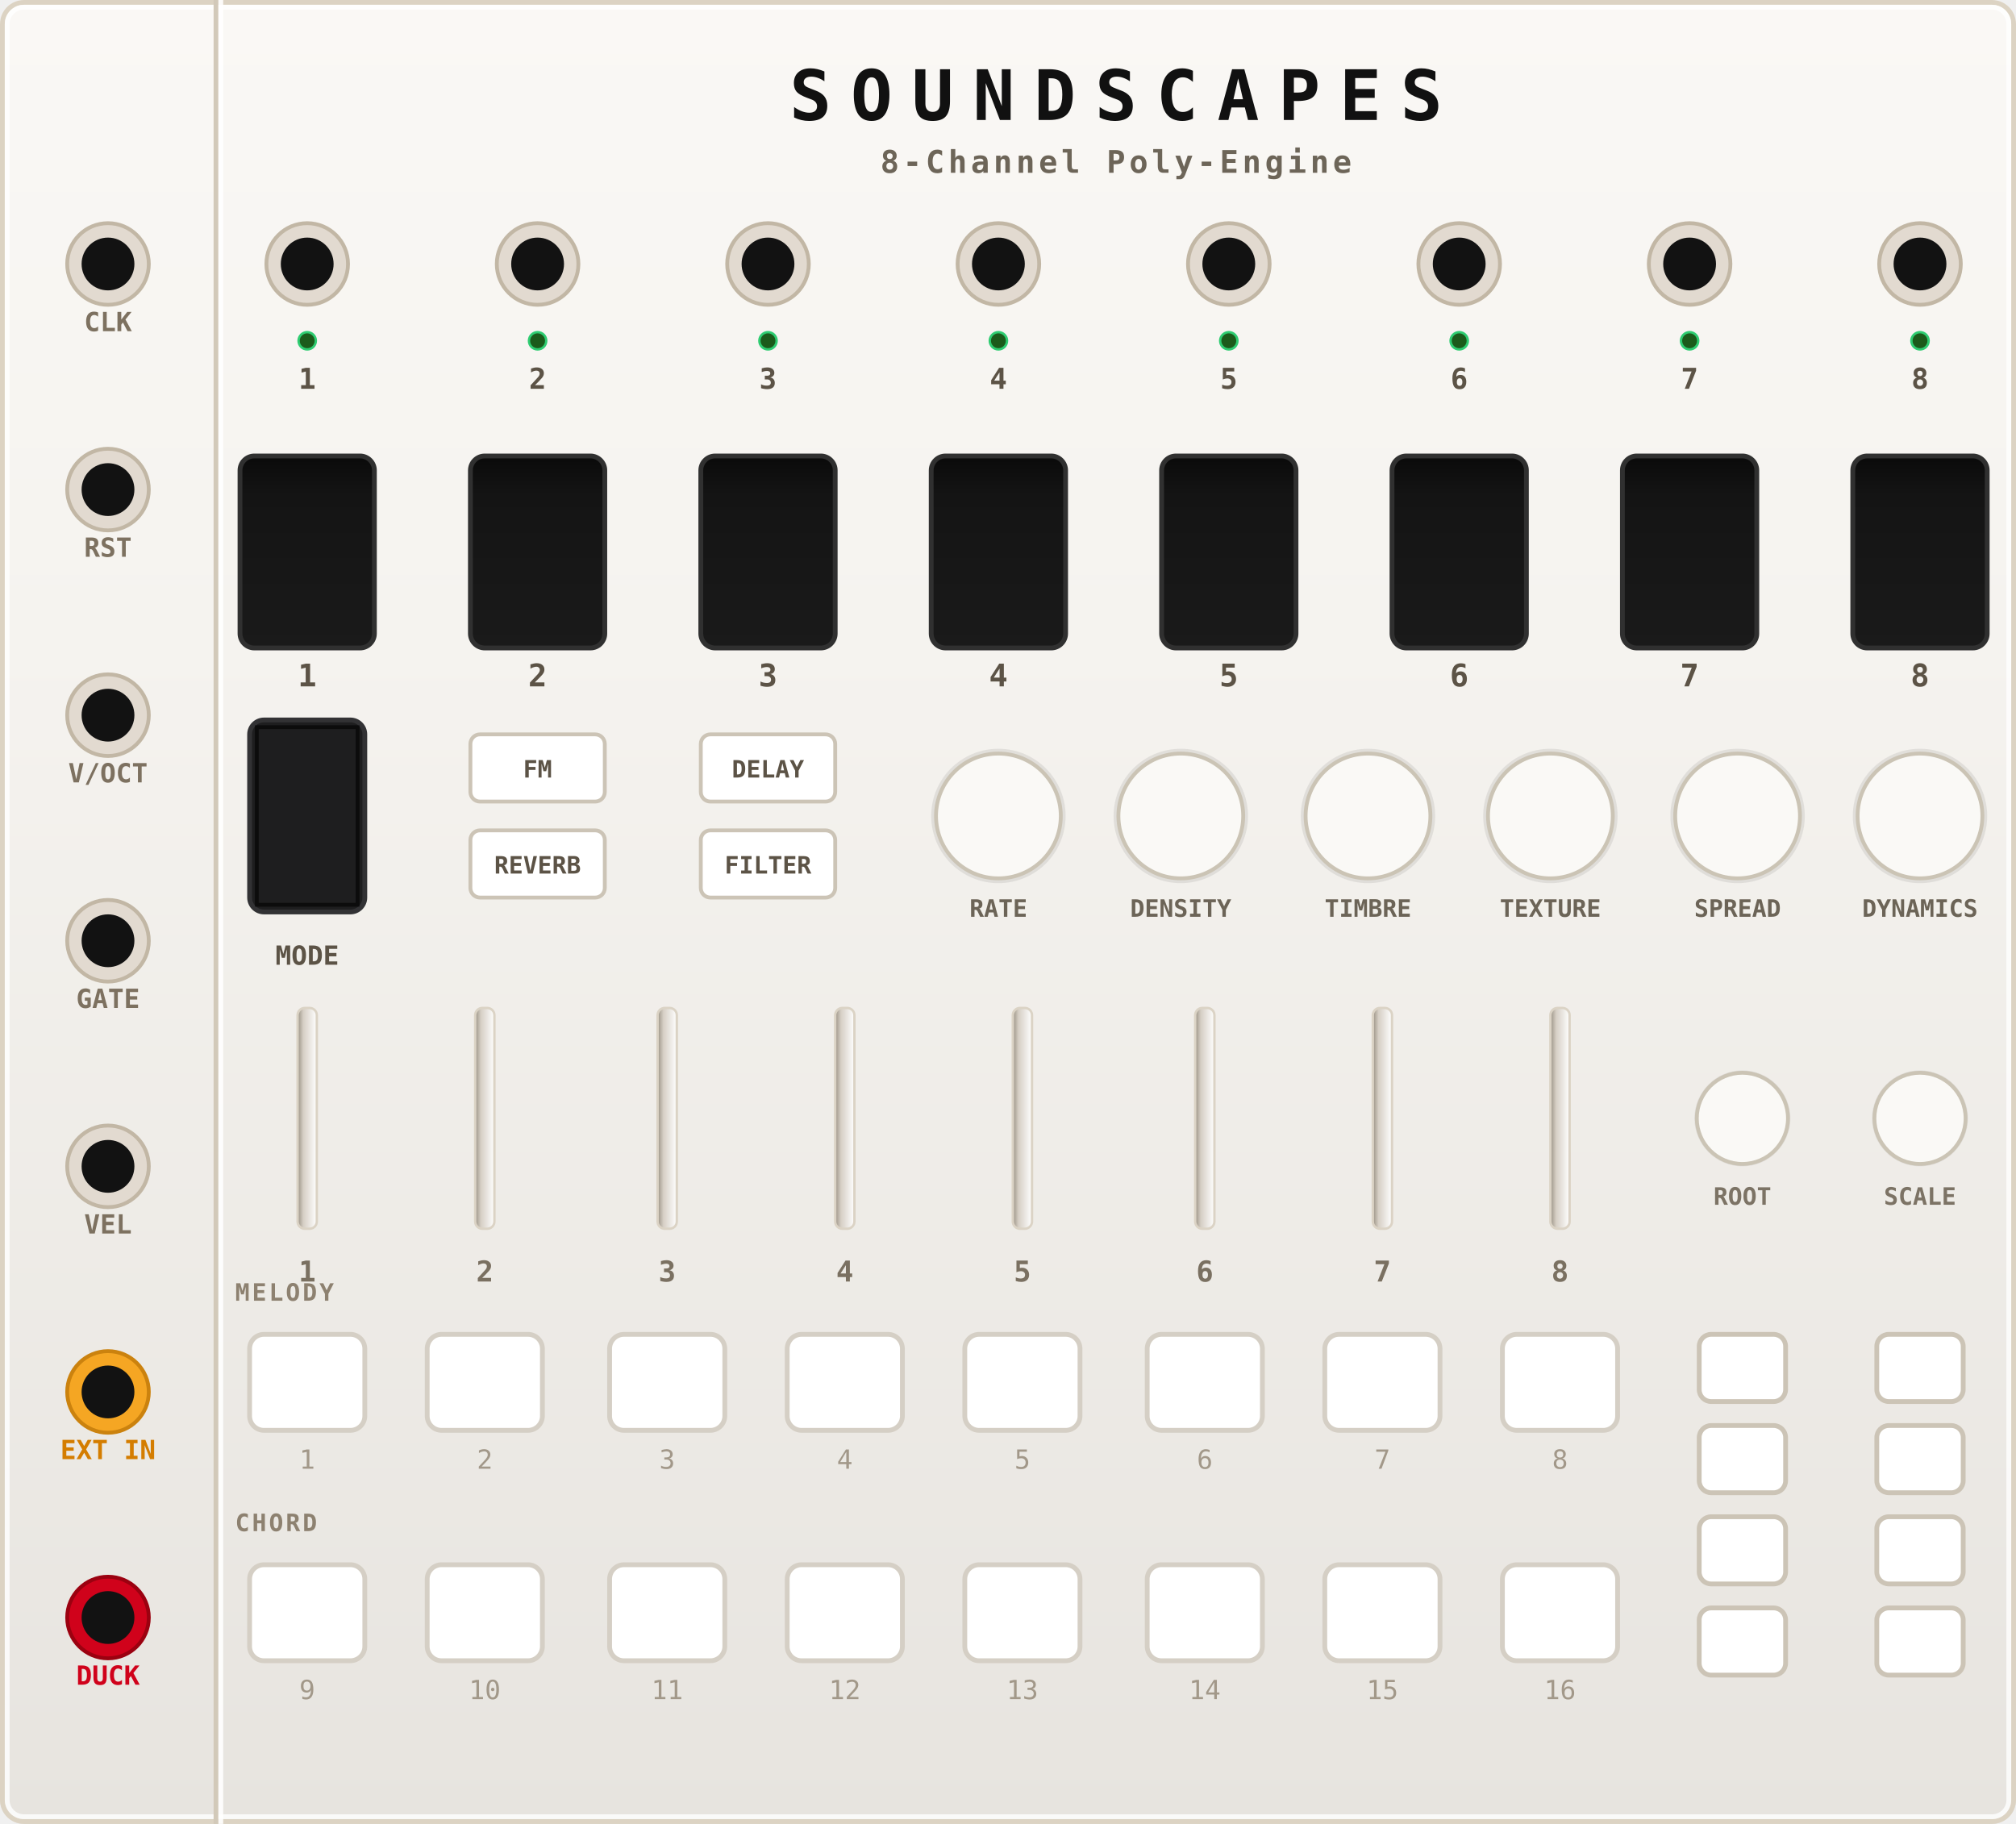
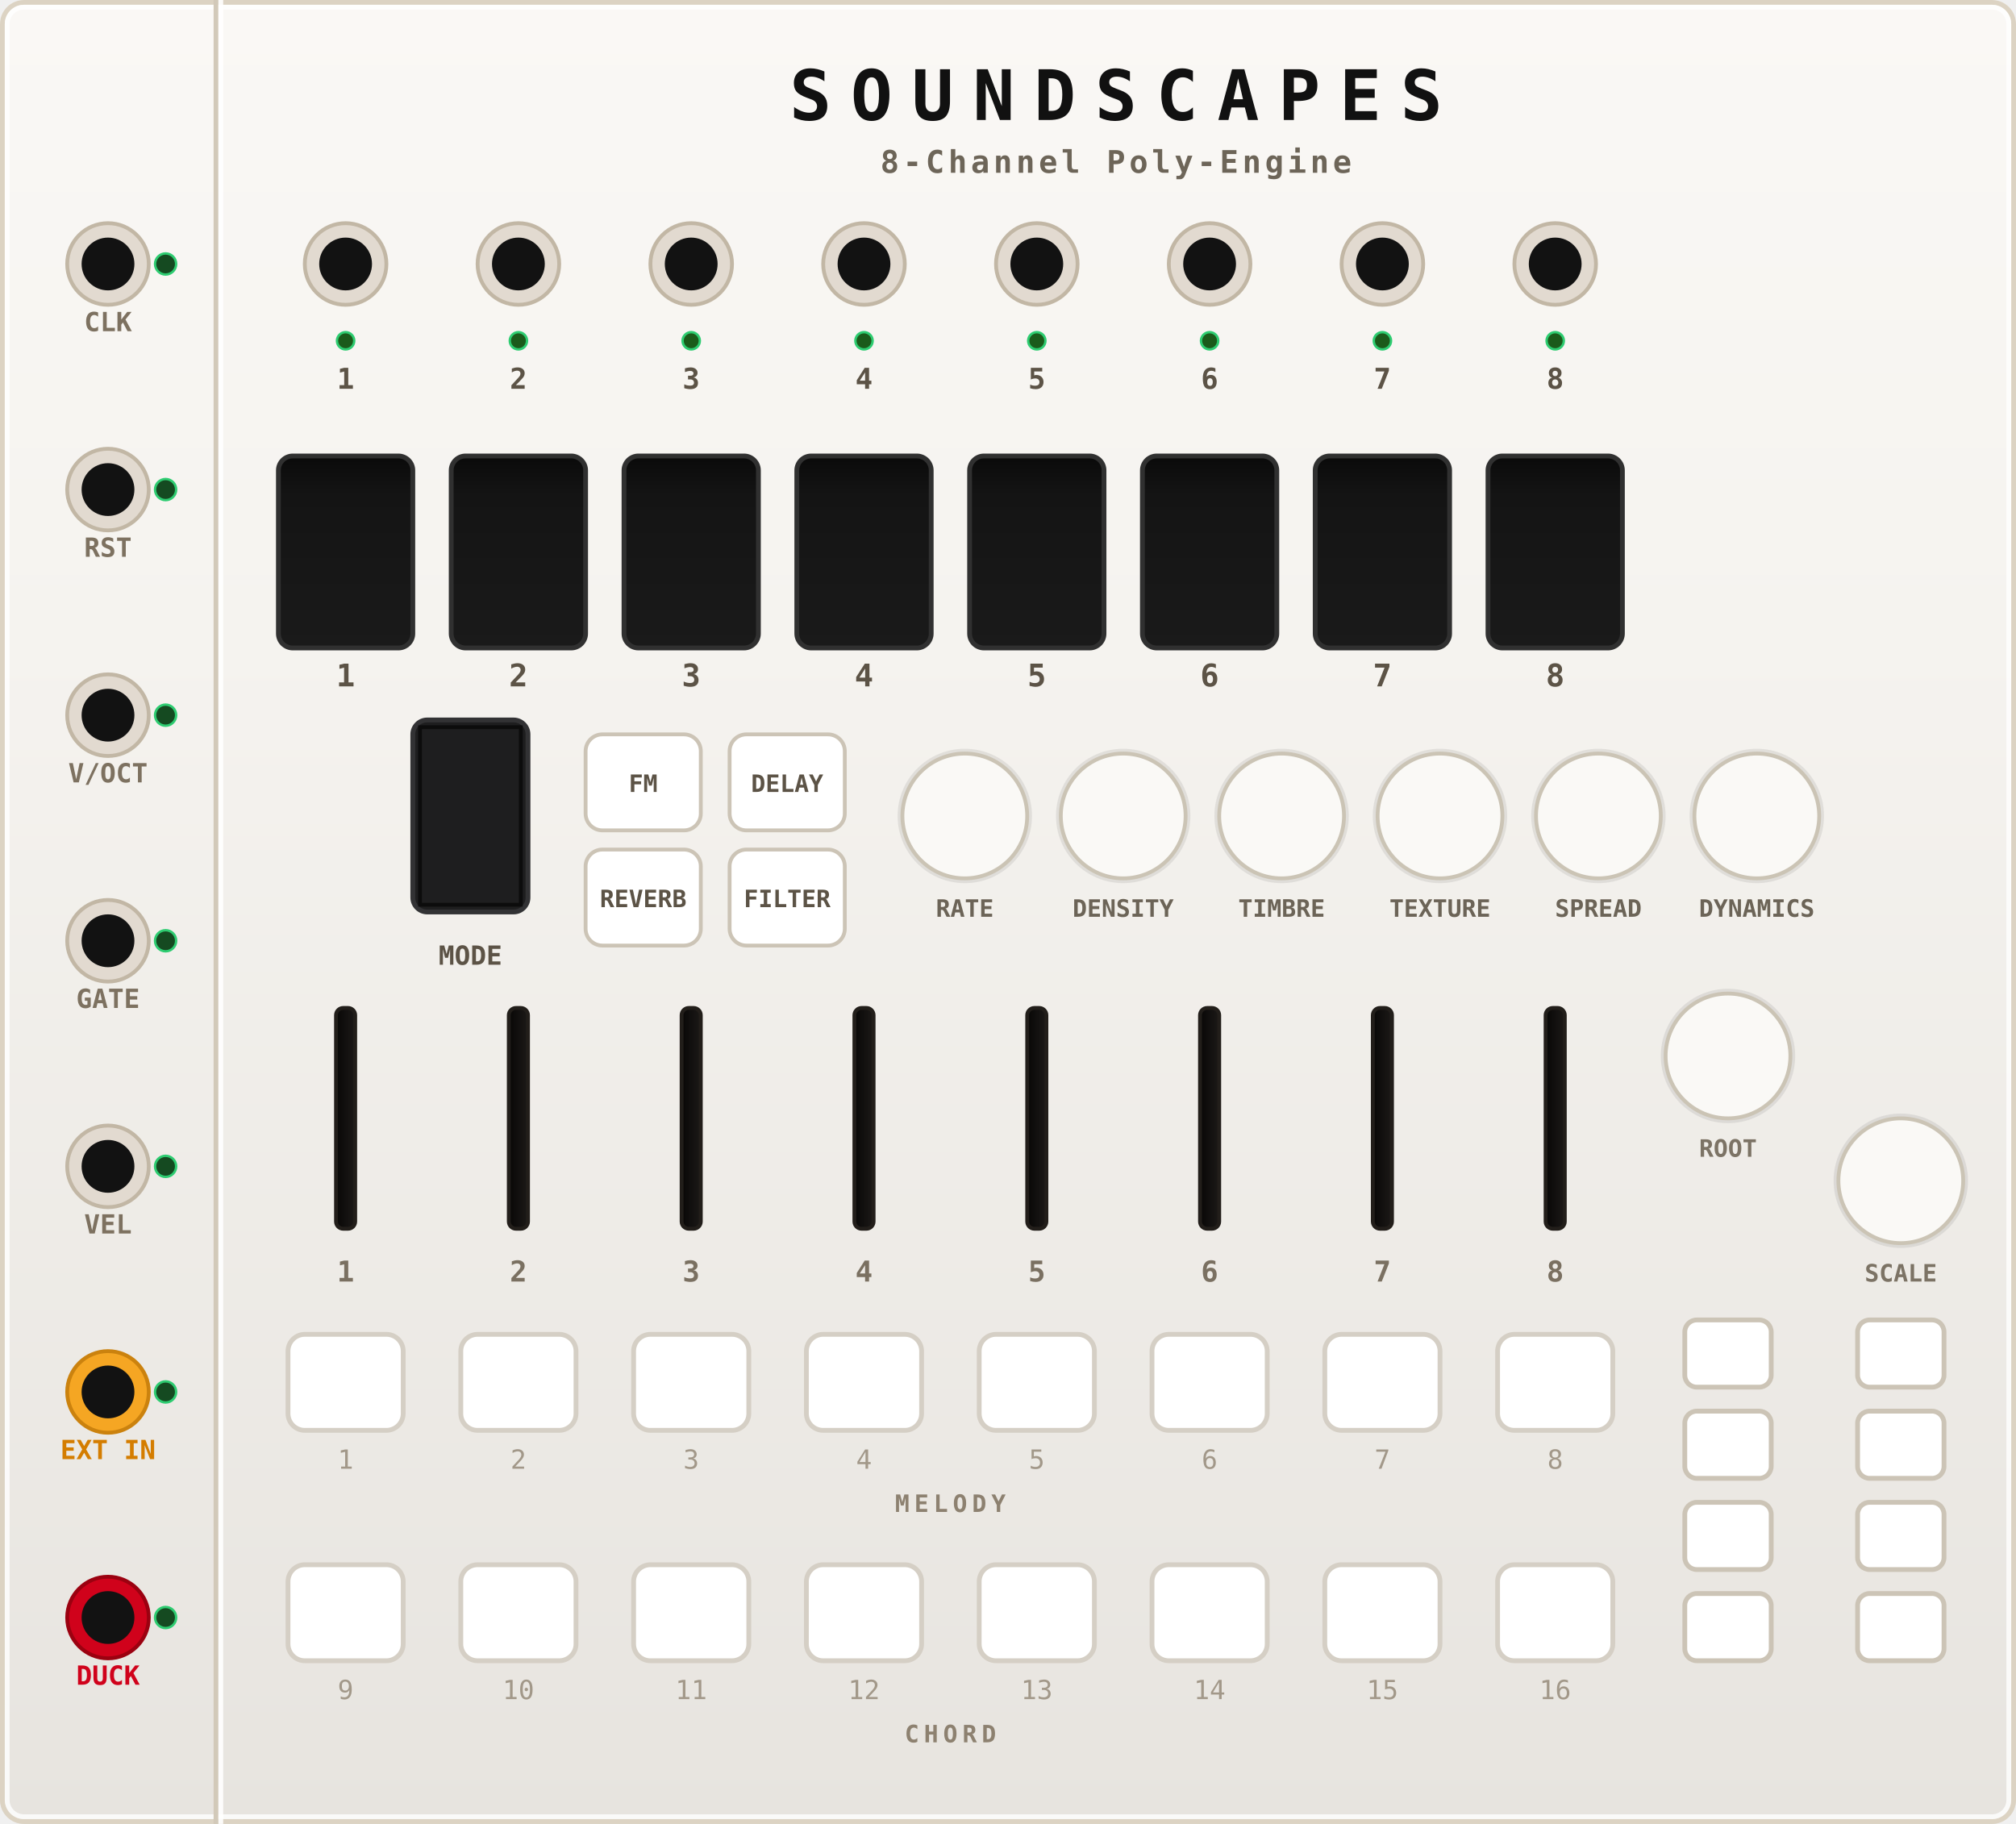
<svg xmlns="http://www.w3.org/2000/svg" viewBox="0 0 420 380" width="420" height="380">
  <defs>
    <linearGradient id="bg-grad" x1="0%" y1="0%" x2="0%" y2="100%">
      <stop offset="0%" stop-color="#faf8f5" />
      <stop offset="35%" stop-color="#f5f3ef" />
      <stop offset="100%" stop-color="#e7e4df" />
    </linearGradient>
    <linearGradient id="display-inset" x1="0" y1="0" x2="0" y2="1">
      <stop offset="0%" stop-color="#0a0a0a" />
      <stop offset="20%" stop-color="#141414" />
      <stop offset="100%" stop-color="#1a1a1a" />
    </linearGradient>
    <linearGradient id="track-shadow" x1="0" y1="0" x2="1" y2="0">
-       <stop offset="0%" stop-color="#999184" />
-       <stop offset="30%" stop-color="#d6cfc5" />
-       <stop offset="100%" stop-color="#ffffff" />
+       <stop offset="0%" stop-color="#080706" />
+       <stop offset="50%" stop-color="#12100f" />
+       <stop offset="100%" stop-color="#1c1917" />
    </linearGradient>
    <g id="jack-placeholder">
      <circle cx="0" cy="0" r="8.5" fill="#e2dad0" stroke="#c2b7a5" stroke-width="0.8" />
      <circle cx="0" cy="0" r="5.5" fill="#121212" />
    </g>
    <g id="jack-amber">
      <circle cx="0" cy="0" r="8.5" fill="#f5a623" stroke="#cb820e" stroke-width="0.8" />
      <circle cx="0" cy="0" r="5.5" fill="#121212" />
    </g>
    <g id="jack-red">
      <circle cx="0" cy="0" r="8.5" fill="#d0021b" stroke="#9b0110" stroke-width="0.8" />
      <circle cx="0" cy="0" r="5.5" fill="#121212" />
    </g>
+     <g id="status-led">
+       <circle cx="0" cy="0" r="2.2" fill="#154a21" stroke="#2ecc71" stroke-width="0.5" />
+     </g>
    <g id="knob-large">
      <circle cx="0" cy="0" r="14" fill="#000000" opacity="0.08" />
      <circle cx="0" cy="0" r="13" fill="#faf9f6" stroke="#cbc4b5" stroke-width="0.8" />
-     </g>
-     <g id="knob-small">
-       <circle cx="0" cy="0" r="10" fill="#000000" opacity="0.06" />
-       <circle cx="0" cy="0" r="9.5" fill="#faf9f6" stroke="#cbc4b5" stroke-width="0.8" />
    </g>
  </defs>
  <rect width="420" height="380" fill="url(#bg-grad)" rx="5" ry="5" />
  <rect x="0.5" y="0.5" width="419" height="379" fill="none" stroke="#dcd3c3" stroke-width="1" rx="4.5" ry="4.5" />
  <rect x="1.5" y="1.5" width="417" height="377" fill="none" stroke="#ffffff" stroke-width="1" opacity="0.8" rx="3.5" ry="3.5" />
  <line x1="45" y1="0" x2="45" y2="380" stroke="#d2c9b9" stroke-width="1" />
  <line x1="46" y1="0" x2="46" y2="380" stroke="#ffffff" stroke-width="1" opacity="0.9" />
  <g id="sidebar-inputs">
    <use href="#jack-placeholder" x="22.5" y="55" />
+     <use href="#status-led" x="34.5" y="55" />
    <text x="22.5" y="69" font-family="'Roboto Mono', monospace" font-size="5.5" font-weight="bold" fill="#7d7160" text-anchor="middle">CLK</text>
    <use href="#jack-placeholder" x="22.5" y="102" />
+     <use href="#status-led" x="34.5" y="102" />
    <text x="22.5" y="116" font-family="'Roboto Mono', monospace" font-size="5.5" font-weight="bold" fill="#7d7160" text-anchor="middle">RST</text>
    <use href="#jack-placeholder" x="22.5" y="149" />
+     <use href="#status-led" x="34.5" y="149" />
    <text x="22.5" y="163" font-family="'Roboto Mono', monospace" font-size="5.5" font-weight="bold" fill="#7d7160" text-anchor="middle">V/OCT</text>
    <use href="#jack-placeholder" x="22.5" y="196" />
+     <use href="#status-led" x="34.5" y="196" />
    <text x="22.5" y="210" font-family="'Roboto Mono', monospace" font-size="5.5" font-weight="bold" fill="#7d7160" text-anchor="middle">GATE</text>
    <use href="#jack-placeholder" x="22.5" y="243" />
+     <use href="#status-led" x="34.5" y="243" />
    <text x="22.5" y="257" font-family="'Roboto Mono', monospace" font-size="5.5" font-weight="bold" fill="#7d7160" text-anchor="middle">VEL</text>
    <use href="#jack-amber" x="22.5" y="290" />
+     <use href="#status-led" x="34.5" y="290" />
    <text x="22.5" y="304" font-family="'Roboto Mono', monospace" font-size="5.5" font-weight="bold" fill="#d47d00" text-anchor="middle">EXT IN</text>
    <use href="#jack-red" x="22.5" y="337" />
+     <use href="#status-led" x="34.5" y="337" />
    <text x="22.5" y="351" font-family="'Roboto Mono', monospace" font-size="5.5" font-weight="bold" fill="#d0021b" text-anchor="middle">DUCK</text>
  </g>
  <g id="header-text">
    <text x="232.5" y="25" font-family="'Roboto Mono', monospace" font-size="14.5" font-weight="bold" fill="#111111" letter-spacing="4" text-anchor="middle">SOUNDSCAPES</text>
    <text x="232.5" y="36" font-family="'Roboto Mono', monospace" font-size="6.5" font-weight="bold" fill="#6d6558" letter-spacing="0.8" text-anchor="middle">8-Channel Poly-Engine</text>
  </g>
  <g id="row1-expanded-grid">
-     <use href="#jack-placeholder" x="64" y="55" />
-     <circle cx="64" cy="71" r="1.8" fill="#1b5b1b" stroke="#2ecc71" stroke-width="0.5" />
-     <text x="64" y="81" font-family="'Roboto Mono', monospace" font-size="6" font-weight="bold" fill="#5c5346" text-anchor="middle">1</text>
-     <rect x="50" y="95" width="28" height="40" rx="3" ry="3" fill="url(#display-inset)" stroke="#303030" stroke-width="1" />
-     <text x="64" y="143" font-family="'Roboto Mono', monospace" font-size="6.5" font-weight="bold" fill="#5c5346" text-anchor="middle">1</text>
-     <use href="#jack-placeholder" x="112" y="55" />
-     <circle cx="112" cy="71" r="1.8" fill="#1b5b1b" stroke="#2ecc71" stroke-width="0.5" />
-     <text x="112" y="81" font-family="'Roboto Mono', monospace" font-size="6" font-weight="bold" fill="#5c5346" text-anchor="middle">2</text>
-     <rect x="98" y="95" width="28" height="40" rx="3" ry="3" fill="url(#display-inset)" stroke="#303030" stroke-width="1" />
-     <text x="112" y="143" font-family="'Roboto Mono', monospace" font-size="6.5" font-weight="bold" fill="#5c5346" text-anchor="middle">2</text>
-     <use href="#jack-placeholder" x="160" y="55" />
-     <circle cx="160" cy="71" r="1.8" fill="#1b5b1b" stroke="#2ecc71" stroke-width="0.5" />
-     <text x="160" y="81" font-family="'Roboto Mono', monospace" font-size="6" font-weight="bold" fill="#5c5346" text-anchor="middle">3</text>
-     <rect x="146" y="95" width="28" height="40" rx="3" ry="3" fill="url(#display-inset)" stroke="#303030" stroke-width="1" />
-     <text x="160" y="143" font-family="'Roboto Mono', monospace" font-size="6.5" font-weight="bold" fill="#5c5346" text-anchor="middle">3</text>
-     <use href="#jack-placeholder" x="208" y="55" />
-     <circle cx="208" cy="71" r="1.8" fill="#1b5b1b" stroke="#2ecc71" stroke-width="0.5" />
-     <text x="208" y="81" font-family="'Roboto Mono', monospace" font-size="6" font-weight="bold" fill="#5c5346" text-anchor="middle">4</text>
-     <rect x="194" y="95" width="28" height="40" rx="3" ry="3" fill="url(#display-inset)" stroke="#303030" stroke-width="1" />
-     <text x="208" y="143" font-family="'Roboto Mono', monospace" font-size="6.5" font-weight="bold" fill="#5c5346" text-anchor="middle">4</text>
-     <use href="#jack-placeholder" x="256" y="55" />
-     <circle cx="256" cy="71" r="1.8" fill="#1b5b1b" stroke="#2ecc71" stroke-width="0.5" />
-     <text x="256" y="81" font-family="'Roboto Mono', monospace" font-size="6" font-weight="bold" fill="#5c5346" text-anchor="middle">5</text>
-     <rect x="242" y="95" width="28" height="40" rx="3" ry="3" fill="url(#display-inset)" stroke="#303030" stroke-width="1" />
-     <text x="256" y="143" font-family="'Roboto Mono', monospace" font-size="6.5" font-weight="bold" fill="#5c5346" text-anchor="middle">5</text>
-     <use href="#jack-placeholder" x="304" y="55" />
-     <circle cx="304" cy="71" r="1.8" fill="#1b5b1b" stroke="#2ecc71" stroke-width="0.5" />
-     <text x="304" y="81" font-family="'Roboto Mono', monospace" font-size="6" font-weight="bold" fill="#5c5346" text-anchor="middle">6</text>
-     <rect x="290" y="95" width="28" height="40" rx="3" ry="3" fill="url(#display-inset)" stroke="#303030" stroke-width="1" />
-     <text x="304" y="143" font-family="'Roboto Mono', monospace" font-size="6.5" font-weight="bold" fill="#5c5346" text-anchor="middle">6</text>
-     <use href="#jack-placeholder" x="352" y="55" />
-     <circle cx="352" cy="71" r="1.8" fill="#1b5b1b" stroke="#2ecc71" stroke-width="0.5" />
-     <text x="352" y="81" font-family="'Roboto Mono', monospace" font-size="6" font-weight="bold" fill="#5c5346" text-anchor="middle">7</text>
-     <rect x="338" y="95" width="28" height="40" rx="3" ry="3" fill="url(#display-inset)" stroke="#303030" stroke-width="1" />
-     <text x="352" y="143" font-family="'Roboto Mono', monospace" font-size="6.5" font-weight="bold" fill="#5c5346" text-anchor="middle">7</text>
-     <use href="#jack-placeholder" x="400" y="55" />
-     <circle cx="400" cy="71" r="1.8" fill="#1b5b1b" stroke="#2ecc71" stroke-width="0.5" />
-     <text x="400" y="81" font-family="'Roboto Mono', monospace" font-size="6" font-weight="bold" fill="#5c5346" text-anchor="middle">8</text>
-     <rect x="386" y="95" width="28" height="40" rx="3" ry="3" fill="url(#display-inset)" stroke="#303030" stroke-width="1" />
-     <text x="400" y="143" font-family="'Roboto Mono', monospace" font-size="6.5" font-weight="bold" fill="#5c5346" text-anchor="middle">8</text>
+     <use href="#jack-placeholder" x="72" y="55" />
+     <circle cx="72" cy="71" r="1.8" fill="#1b5b1b" stroke="#2ecc71" stroke-width="0.5" />
+     <text x="72" y="81" font-family="'Roboto Mono', monospace" font-size="6" font-weight="bold" fill="#5c5346" text-anchor="middle">1</text>
+     <rect x="58" y="95" width="28" height="40" rx="3" ry="3" fill="url(#display-inset)" stroke="#303030" stroke-width="1" />
+     <text x="72" y="143" font-family="'Roboto Mono', monospace" font-size="6.5" font-weight="bold" fill="#5c5346" text-anchor="middle">1</text>
+     <use href="#jack-placeholder" x="108" y="55" />
+     <circle cx="108" cy="71" r="1.8" fill="#1b5b1b" stroke="#2ecc71" stroke-width="0.5" />
+     <text x="108" y="81" font-family="'Roboto Mono', monospace" font-size="6" font-weight="bold" fill="#5c5346" text-anchor="middle">2</text>
+     <rect x="94" y="95" width="28" height="40" rx="3" ry="3" fill="url(#display-inset)" stroke="#303030" stroke-width="1" />
+     <text x="108" y="143" font-family="'Roboto Mono', monospace" font-size="6.5" font-weight="bold" fill="#5c5346" text-anchor="middle">2</text>
+     <use href="#jack-placeholder" x="144" y="55" />
+     <circle cx="144" cy="71" r="1.8" fill="#1b5b1b" stroke="#2ecc71" stroke-width="0.5" />
+     <text x="144" y="81" font-family="'Roboto Mono', monospace" font-size="6" font-weight="bold" fill="#5c5346" text-anchor="middle">3</text>
+     <rect x="130" y="95" width="28" height="40" rx="3" ry="3" fill="url(#display-inset)" stroke="#303030" stroke-width="1" />
+     <text x="144" y="143" font-family="'Roboto Mono', monospace" font-size="6.5" font-weight="bold" fill="#5c5346" text-anchor="middle">3</text>
+     <use href="#jack-placeholder" x="180" y="55" />
+     <circle cx="180" cy="71" r="1.8" fill="#1b5b1b" stroke="#2ecc71" stroke-width="0.5" />
+     <text x="180" y="81" font-family="'Roboto Mono', monospace" font-size="6" font-weight="bold" fill="#5c5346" text-anchor="middle">4</text>
+     <rect x="166" y="95" width="28" height="40" rx="3" ry="3" fill="url(#display-inset)" stroke="#303030" stroke-width="1" />
+     <text x="180" y="143" font-family="'Roboto Mono', monospace" font-size="6.5" font-weight="bold" fill="#5c5346" text-anchor="middle">4</text>
+     <use href="#jack-placeholder" x="216" y="55" />
+     <circle cx="216" cy="71" r="1.8" fill="#1b5b1b" stroke="#2ecc71" stroke-width="0.5" />
+     <text x="216" y="81" font-family="'Roboto Mono', monospace" font-size="6" font-weight="bold" fill="#5c5346" text-anchor="middle">5</text>
+     <rect x="202" y="95" width="28" height="40" rx="3" ry="3" fill="url(#display-inset)" stroke="#303030" stroke-width="1" />
+     <text x="216" y="143" font-family="'Roboto Mono', monospace" font-size="6.5" font-weight="bold" fill="#5c5346" text-anchor="middle">5</text>
+     <use href="#jack-placeholder" x="252" y="55" />
+     <circle cx="252" cy="71" r="1.8" fill="#1b5b1b" stroke="#2ecc71" stroke-width="0.5" />
+     <text x="252" y="81" font-family="'Roboto Mono', monospace" font-size="6" font-weight="bold" fill="#5c5346" text-anchor="middle">6</text>
+     <rect x="238" y="95" width="28" height="40" rx="3" ry="3" fill="url(#display-inset)" stroke="#303030" stroke-width="1" />
+     <text x="252" y="143" font-family="'Roboto Mono', monospace" font-size="6.5" font-weight="bold" fill="#5c5346" text-anchor="middle">6</text>
+     <use href="#jack-placeholder" x="288" y="55" />
+     <circle cx="288" cy="71" r="1.8" fill="#1b5b1b" stroke="#2ecc71" stroke-width="0.5" />
+     <text x="288" y="81" font-family="'Roboto Mono', monospace" font-size="6" font-weight="bold" fill="#5c5346" text-anchor="middle">7</text>
+     <rect x="274" y="95" width="28" height="40" rx="3" ry="3" fill="url(#display-inset)" stroke="#303030" stroke-width="1" />
+     <text x="288" y="143" font-family="'Roboto Mono', monospace" font-size="6.5" font-weight="bold" fill="#5c5346" text-anchor="middle">7</text>
+     <use href="#jack-placeholder" x="324" y="55" />
+     <circle cx="324" cy="71" r="1.8" fill="#1b5b1b" stroke="#2ecc71" stroke-width="0.5" />
+     <text x="324" y="81" font-family="'Roboto Mono', monospace" font-size="6" font-weight="bold" fill="#5c5346" text-anchor="middle">8</text>
+     <rect x="310" y="95" width="28" height="40" rx="3" ry="3" fill="url(#display-inset)" stroke="#303030" stroke-width="1" />
+     <text x="324" y="143" font-family="'Roboto Mono', monospace" font-size="6.5" font-weight="bold" fill="#5c5346" text-anchor="middle">8</text>
  </g>
  <g id="synth-deck">
-     <rect x="52" y="150" width="24" height="40" rx="3" ry="3" fill="#1e1e1f" stroke="#323234" stroke-width="1" />
-     <rect x="53.5" y="151.5" width="21" height="37" fill="none" stroke="#000000" stroke-width="0.8" opacity="0.6" />
-     <text x="64" y="201" font-family="'Roboto Mono', monospace" font-size="5.5" font-weight="bold" fill="#5c5346" text-anchor="middle">MODE</text>
-     <rect x="98" y="153" width="28" height="14" rx="2" ry="2" fill="#ffffff" stroke="#ccc4b6" stroke-width="0.8" />
-     <text x="112" y="162" font-family="'Roboto Mono', monospace" font-size="5" font-weight="bold" fill="#5c5346" text-anchor="middle">FM</text>
-     <rect x="146" y="153" width="28" height="14" rx="2" ry="2" fill="#ffffff" stroke="#ccc4b6" stroke-width="0.8" />
-     <text x="160" y="162" font-family="'Roboto Mono', monospace" font-size="5" font-weight="bold" fill="#5c5346" text-anchor="middle">DELAY</text>
-     <rect x="98" y="173" width="28" height="14" rx="2" ry="2" fill="#ffffff" stroke="#ccc4b6" stroke-width="0.8" />
-     <text x="112" y="182" font-family="'Roboto Mono', monospace" font-size="5" font-weight="bold" fill="#5c5346" text-anchor="middle">REVERB</text>
-     <rect x="146" y="173" width="28" height="14" rx="2" ry="2" fill="#ffffff" stroke="#ccc4b6" stroke-width="0.8" />
-     <text x="160" y="182" font-family="'Roboto Mono', monospace" font-size="5" font-weight="bold" fill="#5c5346" text-anchor="middle">FILTER</text>
-     <use href="#knob-large" x="208" y="170" />
-     <text x="208" y="191" font-family="'Roboto Mono', monospace" font-size="5" font-weight="bold" fill="#6c6457" text-anchor="middle">RATE</text>
-     <use href="#knob-large" x="246" y="170" />
-     <text x="246" y="191" font-family="'Roboto Mono', monospace" font-size="5" font-weight="bold" fill="#6c6457" text-anchor="middle">DENSITY</text>
-     <use href="#knob-large" x="285" y="170" />
-     <text x="285" y="191" font-family="'Roboto Mono', monospace" font-size="5" font-weight="bold" fill="#6c6457" text-anchor="middle">TIMBRE</text>
-     <use href="#knob-large" x="323" y="170" />
-     <text x="323" y="191" font-family="'Roboto Mono', monospace" font-size="5" font-weight="bold" fill="#6c6457" text-anchor="middle">TEXTURE</text>
-     <use href="#knob-large" x="362" y="170" />
-     <text x="362" y="191" font-family="'Roboto Mono', monospace" font-size="5" font-weight="bold" fill="#6c6457" text-anchor="middle">SPREAD</text>
-     <use href="#knob-large" x="400" y="170" />
-     <text x="400" y="191" font-family="'Roboto Mono', monospace" font-size="5" font-weight="bold" fill="#6c6457" text-anchor="middle">DYNAMICS</text>
+     <rect x="86" y="150" width="24" height="40" rx="3" ry="3" fill="#1e1e1f" stroke="#323234" stroke-width="1" />
+     <rect x="87.5" y="151.5" width="21" height="37" fill="none" stroke="#000000" stroke-width="0.8" opacity="0.6" />
+     <text x="98" y="201" font-family="'Roboto Mono', monospace" font-size="5.5" font-weight="bold" fill="#5c5346" text-anchor="middle">MODE</text>
+     <rect x="122" y="153" width="24" height="20" rx="3.5" ry="3.5" fill="#ffffff" stroke="#ccc4b6" stroke-width="0.8" />
+     <text x="134" y="165" font-family="'Roboto Mono', monospace" font-size="5" font-weight="bold" fill="#5c5346" text-anchor="middle">FM</text>
+     <rect x="152" y="153" width="24" height="20" rx="3.5" ry="3.5" fill="#ffffff" stroke="#ccc4b6" stroke-width="0.8" />
+     <text x="164" y="165" font-family="'Roboto Mono', monospace" font-size="5" font-weight="bold" fill="#5c5346" text-anchor="middle">DELAY</text>
+     <rect x="122" y="177" width="24" height="20" rx="3.5" ry="3.5" fill="#ffffff" stroke="#ccc4b6" stroke-width="0.8" />
+     <text x="134" y="189" font-family="'Roboto Mono', monospace" font-size="5" font-weight="bold" fill="#5c5346" text-anchor="middle">REVERB</text>
+     <rect x="152" y="177" width="24" height="20" rx="3.5" ry="3.5" fill="#ffffff" stroke="#ccc4b6" stroke-width="0.8" />
+     <text x="164" y="189" font-family="'Roboto Mono', monospace" font-size="5" font-weight="bold" fill="#5c5346" text-anchor="middle">FILTER</text>
+     <use href="#knob-large" x="201" y="170" />
+     <text x="201" y="191" font-family="'Roboto Mono', monospace" font-size="5" font-weight="bold" fill="#6c6457" text-anchor="middle">RATE</text>
+     <use href="#knob-large" x="234" y="170" />
+     <text x="234" y="191" font-family="'Roboto Mono', monospace" font-size="5" font-weight="bold" fill="#6c6457" text-anchor="middle">DENSITY</text>
+     <use href="#knob-large" x="267" y="170" />
+     <text x="267" y="191" font-family="'Roboto Mono', monospace" font-size="5" font-weight="bold" fill="#6c6457" text-anchor="middle">TIMBRE</text>
+     <use href="#knob-large" x="300" y="170" />
+     <text x="300" y="191" font-family="'Roboto Mono', monospace" font-size="5" font-weight="bold" fill="#6c6457" text-anchor="middle">TEXTURE</text>
+     <use href="#knob-large" x="333" y="170" />
+     <text x="333" y="191" font-family="'Roboto Mono', monospace" font-size="5" font-weight="bold" fill="#6c6457" text-anchor="middle">SPREAD</text>
+     <use href="#knob-large" x="366" y="170" />
+     <text x="366" y="191" font-family="'Roboto Mono', monospace" font-size="5" font-weight="bold" fill="#6c6457" text-anchor="middle">DYNAMICS</text>
  </g>
  <g id="fader-row">
-     <rect x="62" y="210" width="4" height="46" rx="1.5" ry="1.5" fill="url(#track-shadow)" stroke="#dbd3c5" stroke-width="0.5" />
-     <text x="64" y="267" font-family="'Roboto Mono', monospace" font-size="6" font-weight="bold" fill="#7a7061" text-anchor="middle">1</text>
-     <rect x="99" y="210" width="4" height="46" rx="1.5" ry="1.5" fill="url(#track-shadow)" stroke="#dbd3c5" stroke-width="0.5" />
-     <text x="101" y="267" font-family="'Roboto Mono', monospace" font-size="6" font-weight="bold" fill="#7a7061" text-anchor="middle">2</text>
-     <rect x="137" y="210" width="4" height="46" rx="1.5" ry="1.5" fill="url(#track-shadow)" stroke="#dbd3c5" stroke-width="0.5" />
-     <text x="139" y="267" font-family="'Roboto Mono', monospace" font-size="6" font-weight="bold" fill="#7a7061" text-anchor="middle">3</text>
-     <rect x="174" y="210" width="4" height="46" rx="1.5" ry="1.5" fill="url(#track-shadow)" stroke="#dbd3c5" stroke-width="0.5" />
-     <text x="176" y="267" font-family="'Roboto Mono', monospace" font-size="6" font-weight="bold" fill="#7a7061" text-anchor="middle">4</text>
-     <rect x="211" y="210" width="4" height="46" rx="1.5" ry="1.5" fill="url(#track-shadow)" stroke="#dbd3c5" stroke-width="0.5" />
-     <text x="213" y="267" font-family="'Roboto Mono', monospace" font-size="6" font-weight="bold" fill="#7a7061" text-anchor="middle">5</text>
-     <rect x="249" y="210" width="4" height="46" rx="1.5" ry="1.5" fill="url(#track-shadow)" stroke="#dbd3c5" stroke-width="0.5" />
-     <text x="251" y="267" font-family="'Roboto Mono', monospace" font-size="6" font-weight="bold" fill="#7a7061" text-anchor="middle">6</text>
-     <rect x="286" y="210" width="4" height="46" rx="1.5" ry="1.5" fill="url(#track-shadow)" stroke="#dbd3c5" stroke-width="0.5" />
+     <rect x="70" y="210" width="4" height="46" rx="1.5" ry="1.5" fill="url(#track-shadow)" stroke="#221e1a" stroke-width="0.8" />
+     <text x="72" y="267" font-family="'Roboto Mono', monospace" font-size="6" font-weight="bold" fill="#7a7061" text-anchor="middle">1</text>
+     <rect x="106" y="210" width="4" height="46" rx="1.5" ry="1.5" fill="url(#track-shadow)" stroke="#221e1a" stroke-width="0.8" />
+     <text x="108" y="267" font-family="'Roboto Mono', monospace" font-size="6" font-weight="bold" fill="#7a7061" text-anchor="middle">2</text>
+     <rect x="142" y="210" width="4" height="46" rx="1.5" ry="1.5" fill="url(#track-shadow)" stroke="#221e1a" stroke-width="0.8" />
+     <text x="144" y="267" font-family="'Roboto Mono', monospace" font-size="6" font-weight="bold" fill="#7a7061" text-anchor="middle">3</text>
+     <rect x="178" y="210" width="4" height="46" rx="1.5" ry="1.5" fill="url(#track-shadow)" stroke="#221e1a" stroke-width="0.8" />
+     <text x="180" y="267" font-family="'Roboto Mono', monospace" font-size="6" font-weight="bold" fill="#7a7061" text-anchor="middle">4</text>
+     <rect x="214" y="210" width="4" height="46" rx="1.5" ry="1.5" fill="url(#track-shadow)" stroke="#221e1a" stroke-width="0.8" />
+     <text x="216" y="267" font-family="'Roboto Mono', monospace" font-size="6" font-weight="bold" fill="#7a7061" text-anchor="middle">5</text>
+     <rect x="250" y="210" width="4" height="46" rx="1.5" ry="1.5" fill="url(#track-shadow)" stroke="#221e1a" stroke-width="0.8" />
+     <text x="252" y="267" font-family="'Roboto Mono', monospace" font-size="6" font-weight="bold" fill="#7a7061" text-anchor="middle">6</text>
+     <rect x="286" y="210" width="4" height="46" rx="1.5" ry="1.5" fill="url(#track-shadow)" stroke="#221e1a" stroke-width="0.8" />
    <text x="288" y="267" font-family="'Roboto Mono', monospace" font-size="6" font-weight="bold" fill="#7a7061" text-anchor="middle">7</text>
-     <rect x="323" y="210" width="4" height="46" rx="1.5" ry="1.5" fill="url(#track-shadow)" stroke="#dbd3c5" stroke-width="0.5" />
-     <text x="325" y="267" font-family="'Roboto Mono', monospace" font-size="6" font-weight="bold" fill="#7a7061" text-anchor="middle">8</text>
-     <use href="#knob-small" x="363" y="233" />
-     <text x="363" y="251" font-family="'Roboto Mono', monospace" font-size="5" font-weight="bold" fill="#7c7365" text-anchor="middle">ROOT</text>
-     <use href="#knob-small" x="400" y="233" />
-     <text x="400" y="251" font-family="'Roboto Mono', monospace" font-size="5" font-weight="bold" fill="#7c7365" text-anchor="middle">SCALE</text>
+     <rect x="322" y="210" width="4" height="46" rx="1.5" ry="1.5" fill="url(#track-shadow)" stroke="#221e1a" stroke-width="0.8" />
+     <text x="324" y="267" font-family="'Roboto Mono', monospace" font-size="6" font-weight="bold" fill="#7a7061" text-anchor="middle">8</text>
+     <use href="#knob-large" x="360" y="220" />
+     <text x="360" y="241" font-family="'Roboto Mono', monospace" font-size="5" font-weight="bold" fill="#7c7365" text-anchor="middle">ROOT</text>
+     <use href="#knob-large" x="396" y="246" />
+     <text x="396" y="267" font-family="'Roboto Mono', monospace" font-size="5" font-weight="bold" fill="#7c7365" text-anchor="middle">SCALE</text>
  </g>
  <g id="step-pads">
-     <text x="49" y="271" font-family="'Roboto Mono', monospace" font-size="5" font-weight="bold" fill="#8d8170" letter-spacing="0.5" text-anchor="start">MELODY</text>
-     <text x="49" y="319" font-family="'Roboto Mono', monospace" font-size="5" font-weight="bold" fill="#8d8170" letter-spacing="0.5" text-anchor="start">CHORD</text>
-     <rect x="52" y="278" width="24" height="20" rx="3" ry="3" fill="#ffffff" stroke="#d5cfc5" stroke-width="1" />
-     <text x="64" y="306" font-family="'Roboto Mono', monospace" font-size="5.5" fill="#a29889" text-anchor="middle">1</text>
-     <rect x="89" y="278" width="24" height="20" rx="3" ry="3" fill="#ffffff" stroke="#d5cfc5" stroke-width="1" />
-     <text x="101" y="306" font-family="'Roboto Mono', monospace" font-size="5.5" fill="#a29889" text-anchor="middle">2</text>
-     <rect x="127" y="278" width="24" height="20" rx="3" ry="3" fill="#ffffff" stroke="#d5cfc5" stroke-width="1" />
-     <text x="139" y="306" font-family="'Roboto Mono', monospace" font-size="5.5" fill="#a29889" text-anchor="middle">3</text>
-     <rect x="164" y="278" width="24" height="20" rx="3" ry="3" fill="#ffffff" stroke="#d5cfc5" stroke-width="1" />
-     <text x="176" y="306" font-family="'Roboto Mono', monospace" font-size="5.5" fill="#a29889" text-anchor="middle">4</text>
-     <rect x="201" y="278" width="24" height="20" rx="3" ry="3" fill="#ffffff" stroke="#d5cfc5" stroke-width="1" />
-     <text x="213" y="306" font-family="'Roboto Mono', monospace" font-size="5.5" fill="#a29889" text-anchor="middle">5</text>
-     <rect x="239" y="278" width="24" height="20" rx="3" ry="3" fill="#ffffff" stroke="#d5cfc5" stroke-width="1" />
-     <text x="251" y="306" font-family="'Roboto Mono', monospace" font-size="5.5" fill="#a29889" text-anchor="middle">6</text>
-     <rect x="276" y="278" width="24" height="20" rx="3" ry="3" fill="#ffffff" stroke="#d5cfc5" stroke-width="1" />
+     <rect x="60" y="278" width="24" height="20" rx="3.5" ry="3.5" fill="#ffffff" stroke="#d5cfc5" stroke-width="1" />
+     <text x="72" y="306" font-family="'Roboto Mono', monospace" font-size="5.5" fill="#a29889" text-anchor="middle">1</text>
+     <rect x="96" y="278" width="24" height="20" rx="3.5" ry="3.5" fill="#ffffff" stroke="#d5cfc5" stroke-width="1" />
+     <text x="108" y="306" font-family="'Roboto Mono', monospace" font-size="5.5" fill="#a29889" text-anchor="middle">2</text>
+     <rect x="132" y="278" width="24" height="20" rx="3.5" ry="3.5" fill="#ffffff" stroke="#d5cfc5" stroke-width="1" />
+     <text x="144" y="306" font-family="'Roboto Mono', monospace" font-size="5.5" fill="#a29889" text-anchor="middle">3</text>
+     <rect x="168" y="278" width="24" height="20" rx="3.5" ry="3.5" fill="#ffffff" stroke="#d5cfc5" stroke-width="1" />
+     <text x="180" y="306" font-family="'Roboto Mono', monospace" font-size="5.5" fill="#a29889" text-anchor="middle">4</text>
+     <rect x="204" y="278" width="24" height="20" rx="3.5" ry="3.5" fill="#ffffff" stroke="#d5cfc5" stroke-width="1" />
+     <text x="216" y="306" font-family="'Roboto Mono', monospace" font-size="5.5" fill="#a29889" text-anchor="middle">5</text>
+     <rect x="240" y="278" width="24" height="20" rx="3.5" ry="3.5" fill="#ffffff" stroke="#d5cfc5" stroke-width="1" />
+     <text x="252" y="306" font-family="'Roboto Mono', monospace" font-size="5.5" fill="#a29889" text-anchor="middle">6</text>
+     <rect x="276" y="278" width="24" height="20" rx="3.5" ry="3.5" fill="#ffffff" stroke="#d5cfc5" stroke-width="1" />
    <text x="288" y="306" font-family="'Roboto Mono', monospace" font-size="5.5" fill="#a29889" text-anchor="middle">7</text>
-     <rect x="313" y="278" width="24" height="20" rx="3" ry="3" fill="#ffffff" stroke="#d5cfc5" stroke-width="1" />
-     <text x="325" y="306" font-family="'Roboto Mono', monospace" font-size="5.5" fill="#a29889" text-anchor="middle">8</text>
-     <rect x="52" y="326" width="24" height="20" rx="3" ry="3" fill="#ffffff" stroke="#d5cfc5" stroke-width="1" />
-     <text x="64" y="354" font-family="'Roboto Mono', monospace" font-size="5.5" fill="#a29889" text-anchor="middle">9</text>
-     <rect x="89" y="326" width="24" height="20" rx="3" ry="3" fill="#ffffff" stroke="#d5cfc5" stroke-width="1" />
-     <text x="101" y="354" font-family="'Roboto Mono', monospace" font-size="5.5" fill="#a29889" text-anchor="middle">10</text>
-     <rect x="127" y="326" width="24" height="20" rx="3" ry="3" fill="#ffffff" stroke="#d5cfc5" stroke-width="1" />
-     <text x="139" y="354" font-family="'Roboto Mono', monospace" font-size="5.5" fill="#a29889" text-anchor="middle">11</text>
-     <rect x="164" y="326" width="24" height="20" rx="3" ry="3" fill="#ffffff" stroke="#d5cfc5" stroke-width="1" />
-     <text x="176" y="354" font-family="'Roboto Mono', monospace" font-size="5.5" fill="#a29889" text-anchor="middle">12</text>
-     <rect x="201" y="326" width="24" height="20" rx="3" ry="3" fill="#ffffff" stroke="#d5cfc5" stroke-width="1" />
-     <text x="213" y="354" font-family="'Roboto Mono', monospace" font-size="5.5" fill="#a29889" text-anchor="middle">13</text>
-     <rect x="239" y="326" width="24" height="20" rx="3" ry="3" fill="#ffffff" stroke="#d5cfc5" stroke-width="1" />
-     <text x="251" y="354" font-family="'Roboto Mono', monospace" font-size="5.5" fill="#a29889" text-anchor="middle">14</text>
-     <rect x="276" y="326" width="24" height="20" rx="3" ry="3" fill="#ffffff" stroke="#d5cfc5" stroke-width="1" />
+     <rect x="312" y="278" width="24" height="20" rx="3.5" ry="3.5" fill="#ffffff" stroke="#d5cfc5" stroke-width="1" />
+     <text x="324" y="306" font-family="'Roboto Mono', monospace" font-size="5.5" fill="#a29889" text-anchor="middle">8</text>
+     <text x="198" y="315" font-family="'Roboto Mono', monospace" font-size="5" font-weight="bold" fill="#8d8170" letter-spacing="1" text-anchor="middle">MELODY</text>
+     <rect x="60" y="326" width="24" height="20" rx="3.5" ry="3.5" fill="#ffffff" stroke="#d5cfc5" stroke-width="1" />
+     <text x="72" y="354" font-family="'Roboto Mono', monospace" font-size="5.5" fill="#a29889" text-anchor="middle">9</text>
+     <rect x="96" y="326" width="24" height="20" rx="3.5" ry="3.5" fill="#ffffff" stroke="#d5cfc5" stroke-width="1" />
+     <text x="108" y="354" font-family="'Roboto Mono', monospace" font-size="5.5" fill="#a29889" text-anchor="middle">10</text>
+     <rect x="132" y="326" width="24" height="20" rx="3.5" ry="3.5" fill="#ffffff" stroke="#d5cfc5" stroke-width="1" />
+     <text x="144" y="354" font-family="'Roboto Mono', monospace" font-size="5.5" fill="#a29889" text-anchor="middle">11</text>
+     <rect x="168" y="326" width="24" height="20" rx="3.5" ry="3.5" fill="#ffffff" stroke="#d5cfc5" stroke-width="1" />
+     <text x="180" y="354" font-family="'Roboto Mono', monospace" font-size="5.5" fill="#a29889" text-anchor="middle">12</text>
+     <rect x="204" y="326" width="24" height="20" rx="3.5" ry="3.5" fill="#ffffff" stroke="#d5cfc5" stroke-width="1" />
+     <text x="216" y="354" font-family="'Roboto Mono', monospace" font-size="5.5" fill="#a29889" text-anchor="middle">13</text>
+     <rect x="240" y="326" width="24" height="20" rx="3.5" ry="3.5" fill="#ffffff" stroke="#d5cfc5" stroke-width="1" />
+     <text x="252" y="354" font-family="'Roboto Mono', monospace" font-size="5.5" fill="#a29889" text-anchor="middle">14</text>
+     <rect x="276" y="326" width="24" height="20" rx="3.5" ry="3.5" fill="#ffffff" stroke="#d5cfc5" stroke-width="1" />
    <text x="288" y="354" font-family="'Roboto Mono', monospace" font-size="5.5" fill="#a29889" text-anchor="middle">15</text>
-     <rect x="313" y="326" width="24" height="20" rx="3" ry="3" fill="#ffffff" stroke="#d5cfc5" stroke-width="1" />
-     <text x="325" y="354" font-family="'Roboto Mono', monospace" font-size="5.5" fill="#a29889" text-anchor="middle">16</text>
+     <rect x="312" y="326" width="24" height="20" rx="3.5" ry="3.5" fill="#ffffff" stroke="#d5cfc5" stroke-width="1" />
+     <text x="324" y="354" font-family="'Roboto Mono', monospace" font-size="5.5" fill="#a29889" text-anchor="middle">16</text>
+     <text x="198" y="363" font-family="'Roboto Mono', monospace" font-size="5" font-weight="bold" fill="#8d8170" letter-spacing="1" text-anchor="middle">CHORD</text>
  </g>
  <g id="performance-block">
-     <rect x="354" y="278" width="18" height="14" rx="2.5" ry="2.5" fill="#ffffff" stroke="#ccc4b6" stroke-width="1" />
-     <rect x="391" y="278" width="18" height="14" rx="2.5" ry="2.5" fill="#ffffff" stroke="#ccc4b6" stroke-width="1" />
-     <rect x="354" y="297" width="18" height="14" rx="2.5" ry="2.5" fill="#ffffff" stroke="#ccc4b6" stroke-width="1" />
-     <rect x="391" y="297" width="18" height="14" rx="2.5" ry="2.5" fill="#ffffff" stroke="#ccc4b6" stroke-width="1" />
-     <rect x="354" y="316" width="18" height="14" rx="2.5" ry="2.5" fill="#ffffff" stroke="#ccc4b6" stroke-width="1" />
-     <rect x="391" y="316" width="18" height="14" rx="2.5" ry="2.5" fill="#ffffff" stroke="#ccc4b6" stroke-width="1" />
-     <rect x="354" y="335" width="18" height="14" rx="2.5" ry="2.5" fill="#ffffff" stroke="#ccc4b6" stroke-width="1" />
-     <rect x="391" y="335" width="18" height="14" rx="2.5" ry="2.5" fill="#ffffff" stroke="#ccc4b6" stroke-width="1" />
+     <rect x="351" y="275" width="18" height="14" rx="2.5" ry="2.5" fill="#ffffff" stroke="#ccc4b6" stroke-width="1" />
+     <rect x="387" y="275" width="18" height="14" rx="2.5" ry="2.5" fill="#ffffff" stroke="#ccc4b6" stroke-width="1" />
+     <rect x="351" y="294" width="18" height="14" rx="2.5" ry="2.5" fill="#ffffff" stroke="#ccc4b6" stroke-width="1" />
+     <rect x="387" y="294" width="18" height="14" rx="2.5" ry="2.5" fill="#ffffff" stroke="#ccc4b6" stroke-width="1" />
+     <rect x="351" y="313" width="18" height="14" rx="2.5" ry="2.5" fill="#ffffff" stroke="#ccc4b6" stroke-width="1" />
+     <rect x="387" y="313" width="18" height="14" rx="2.5" ry="2.5" fill="#ffffff" stroke="#ccc4b6" stroke-width="1" />
+     <rect x="351" y="332" width="18" height="14" rx="2.5" ry="2.5" fill="#ffffff" stroke="#ccc4b6" stroke-width="1" />
+     <rect x="387" y="332" width="18" height="14" rx="2.5" ry="2.5" fill="#ffffff" stroke="#ccc4b6" stroke-width="1" />
  </g>
</svg>
